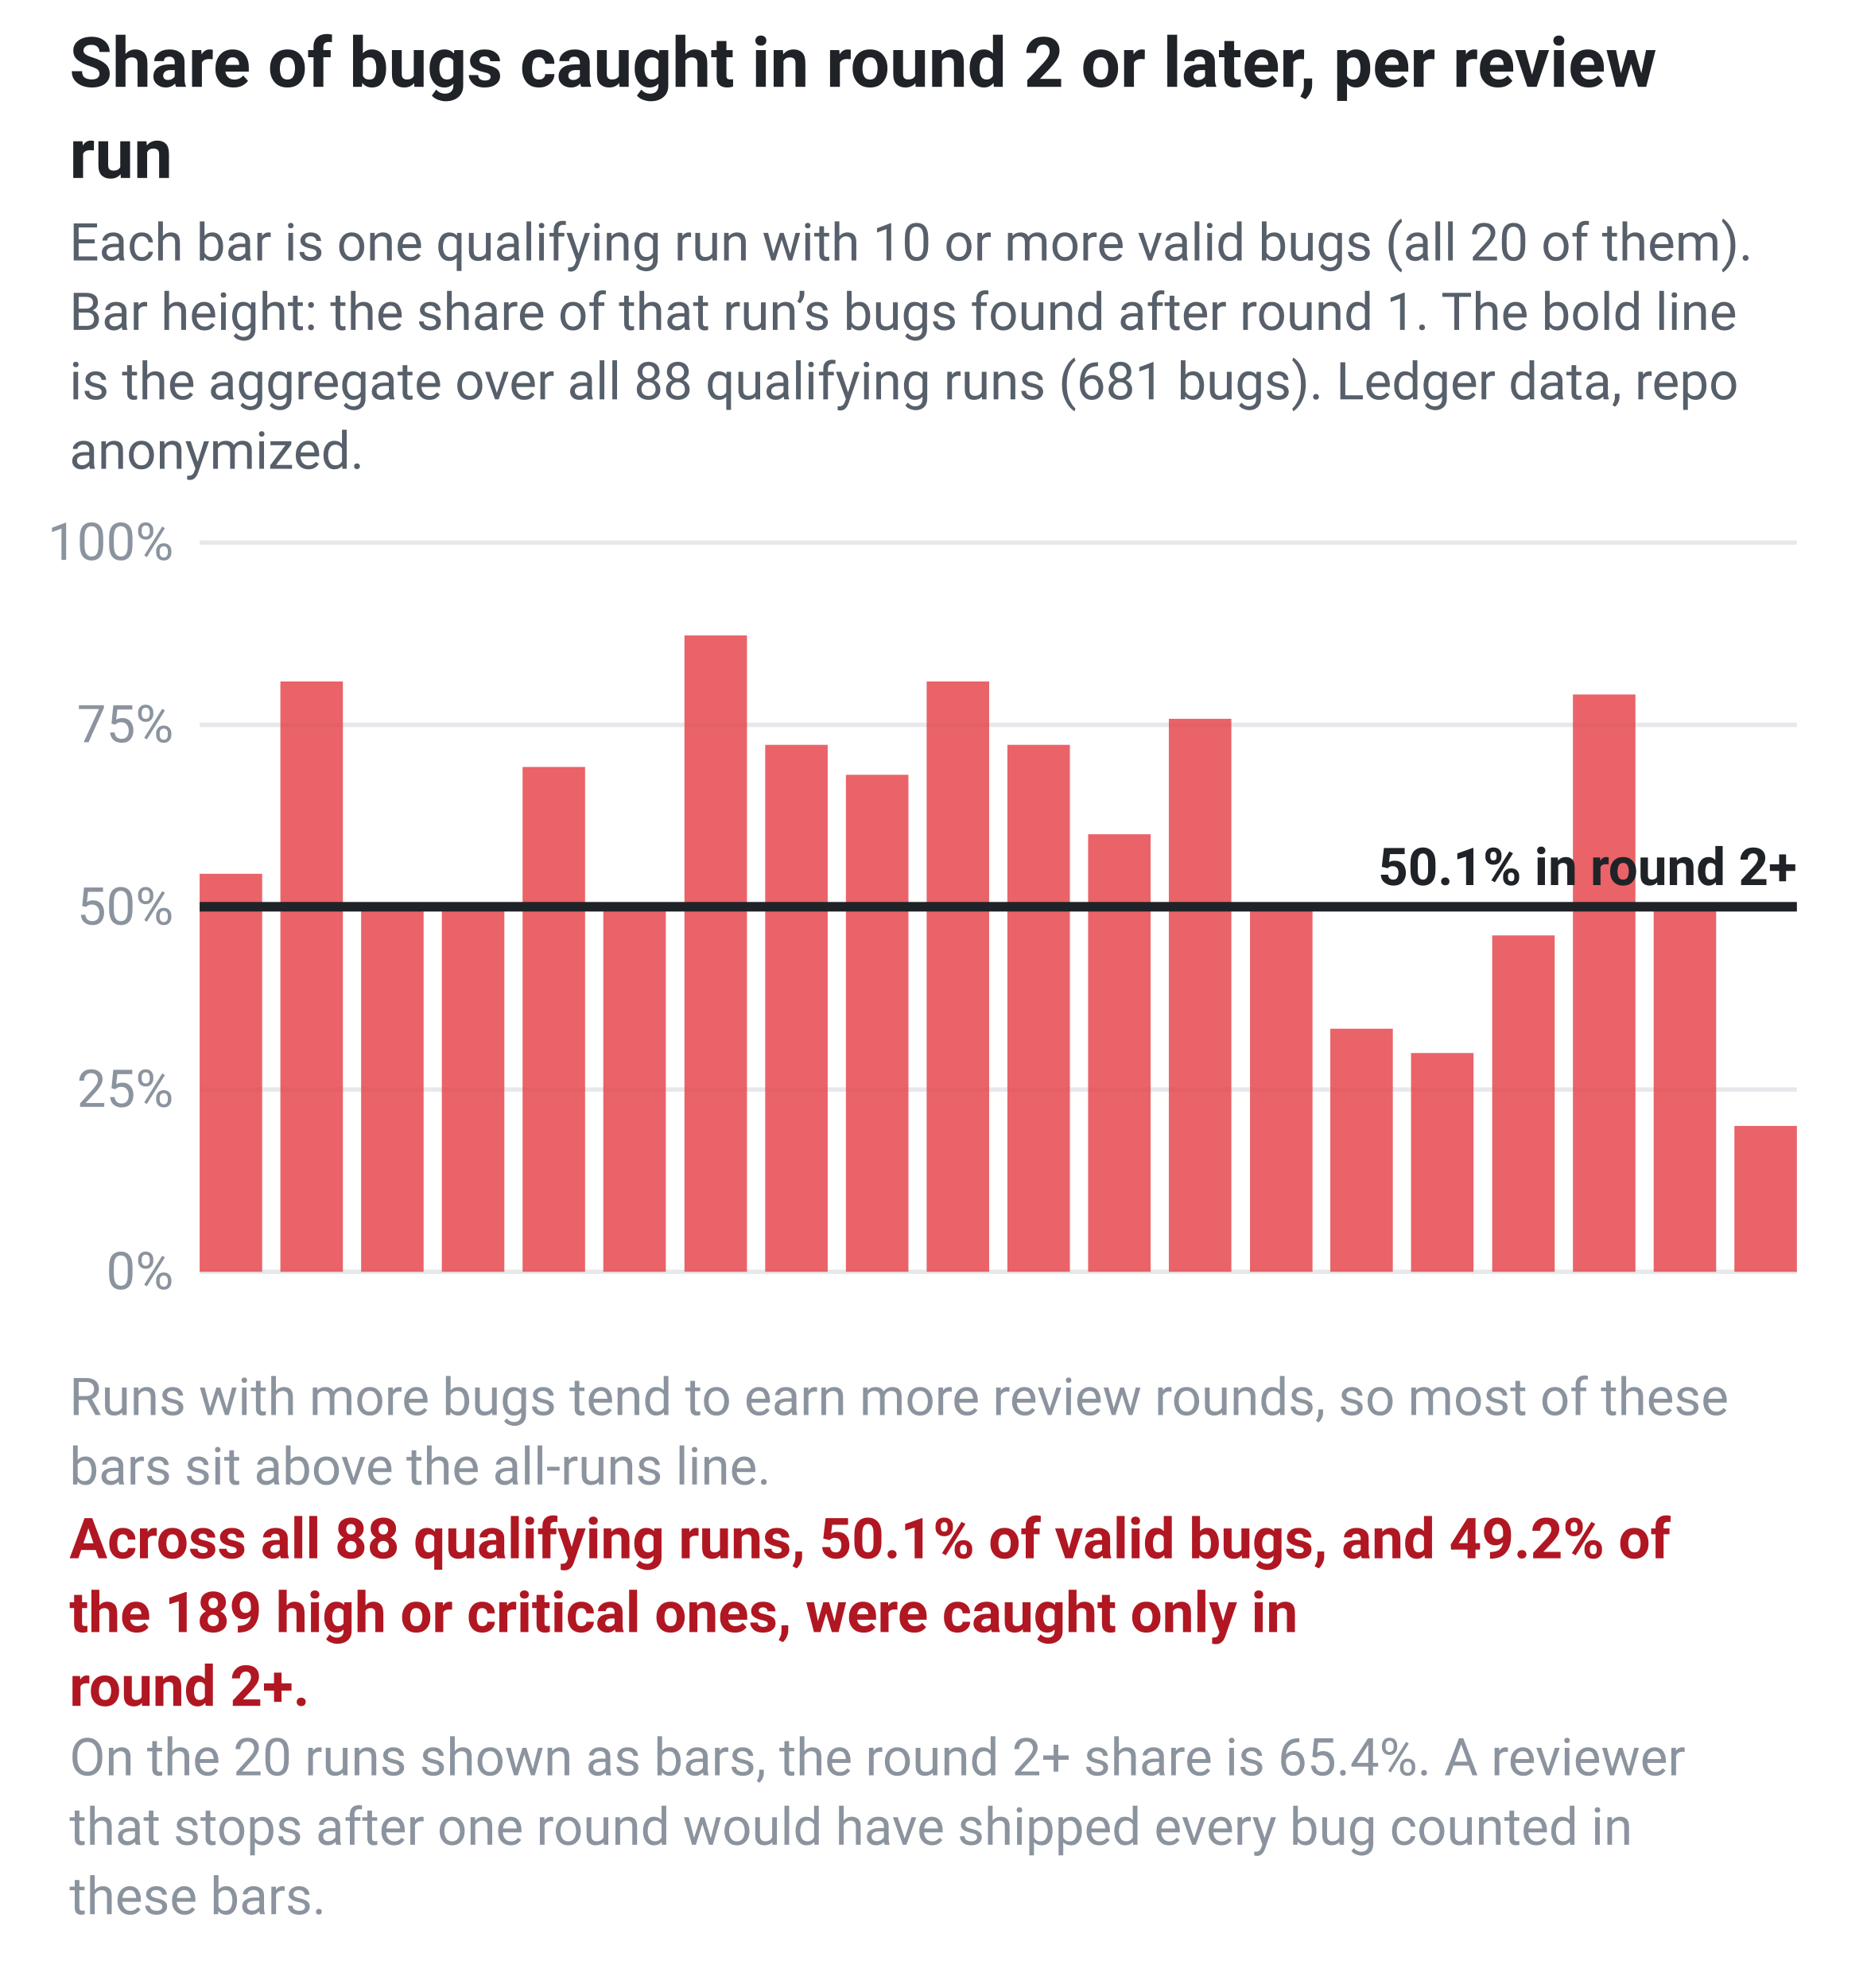
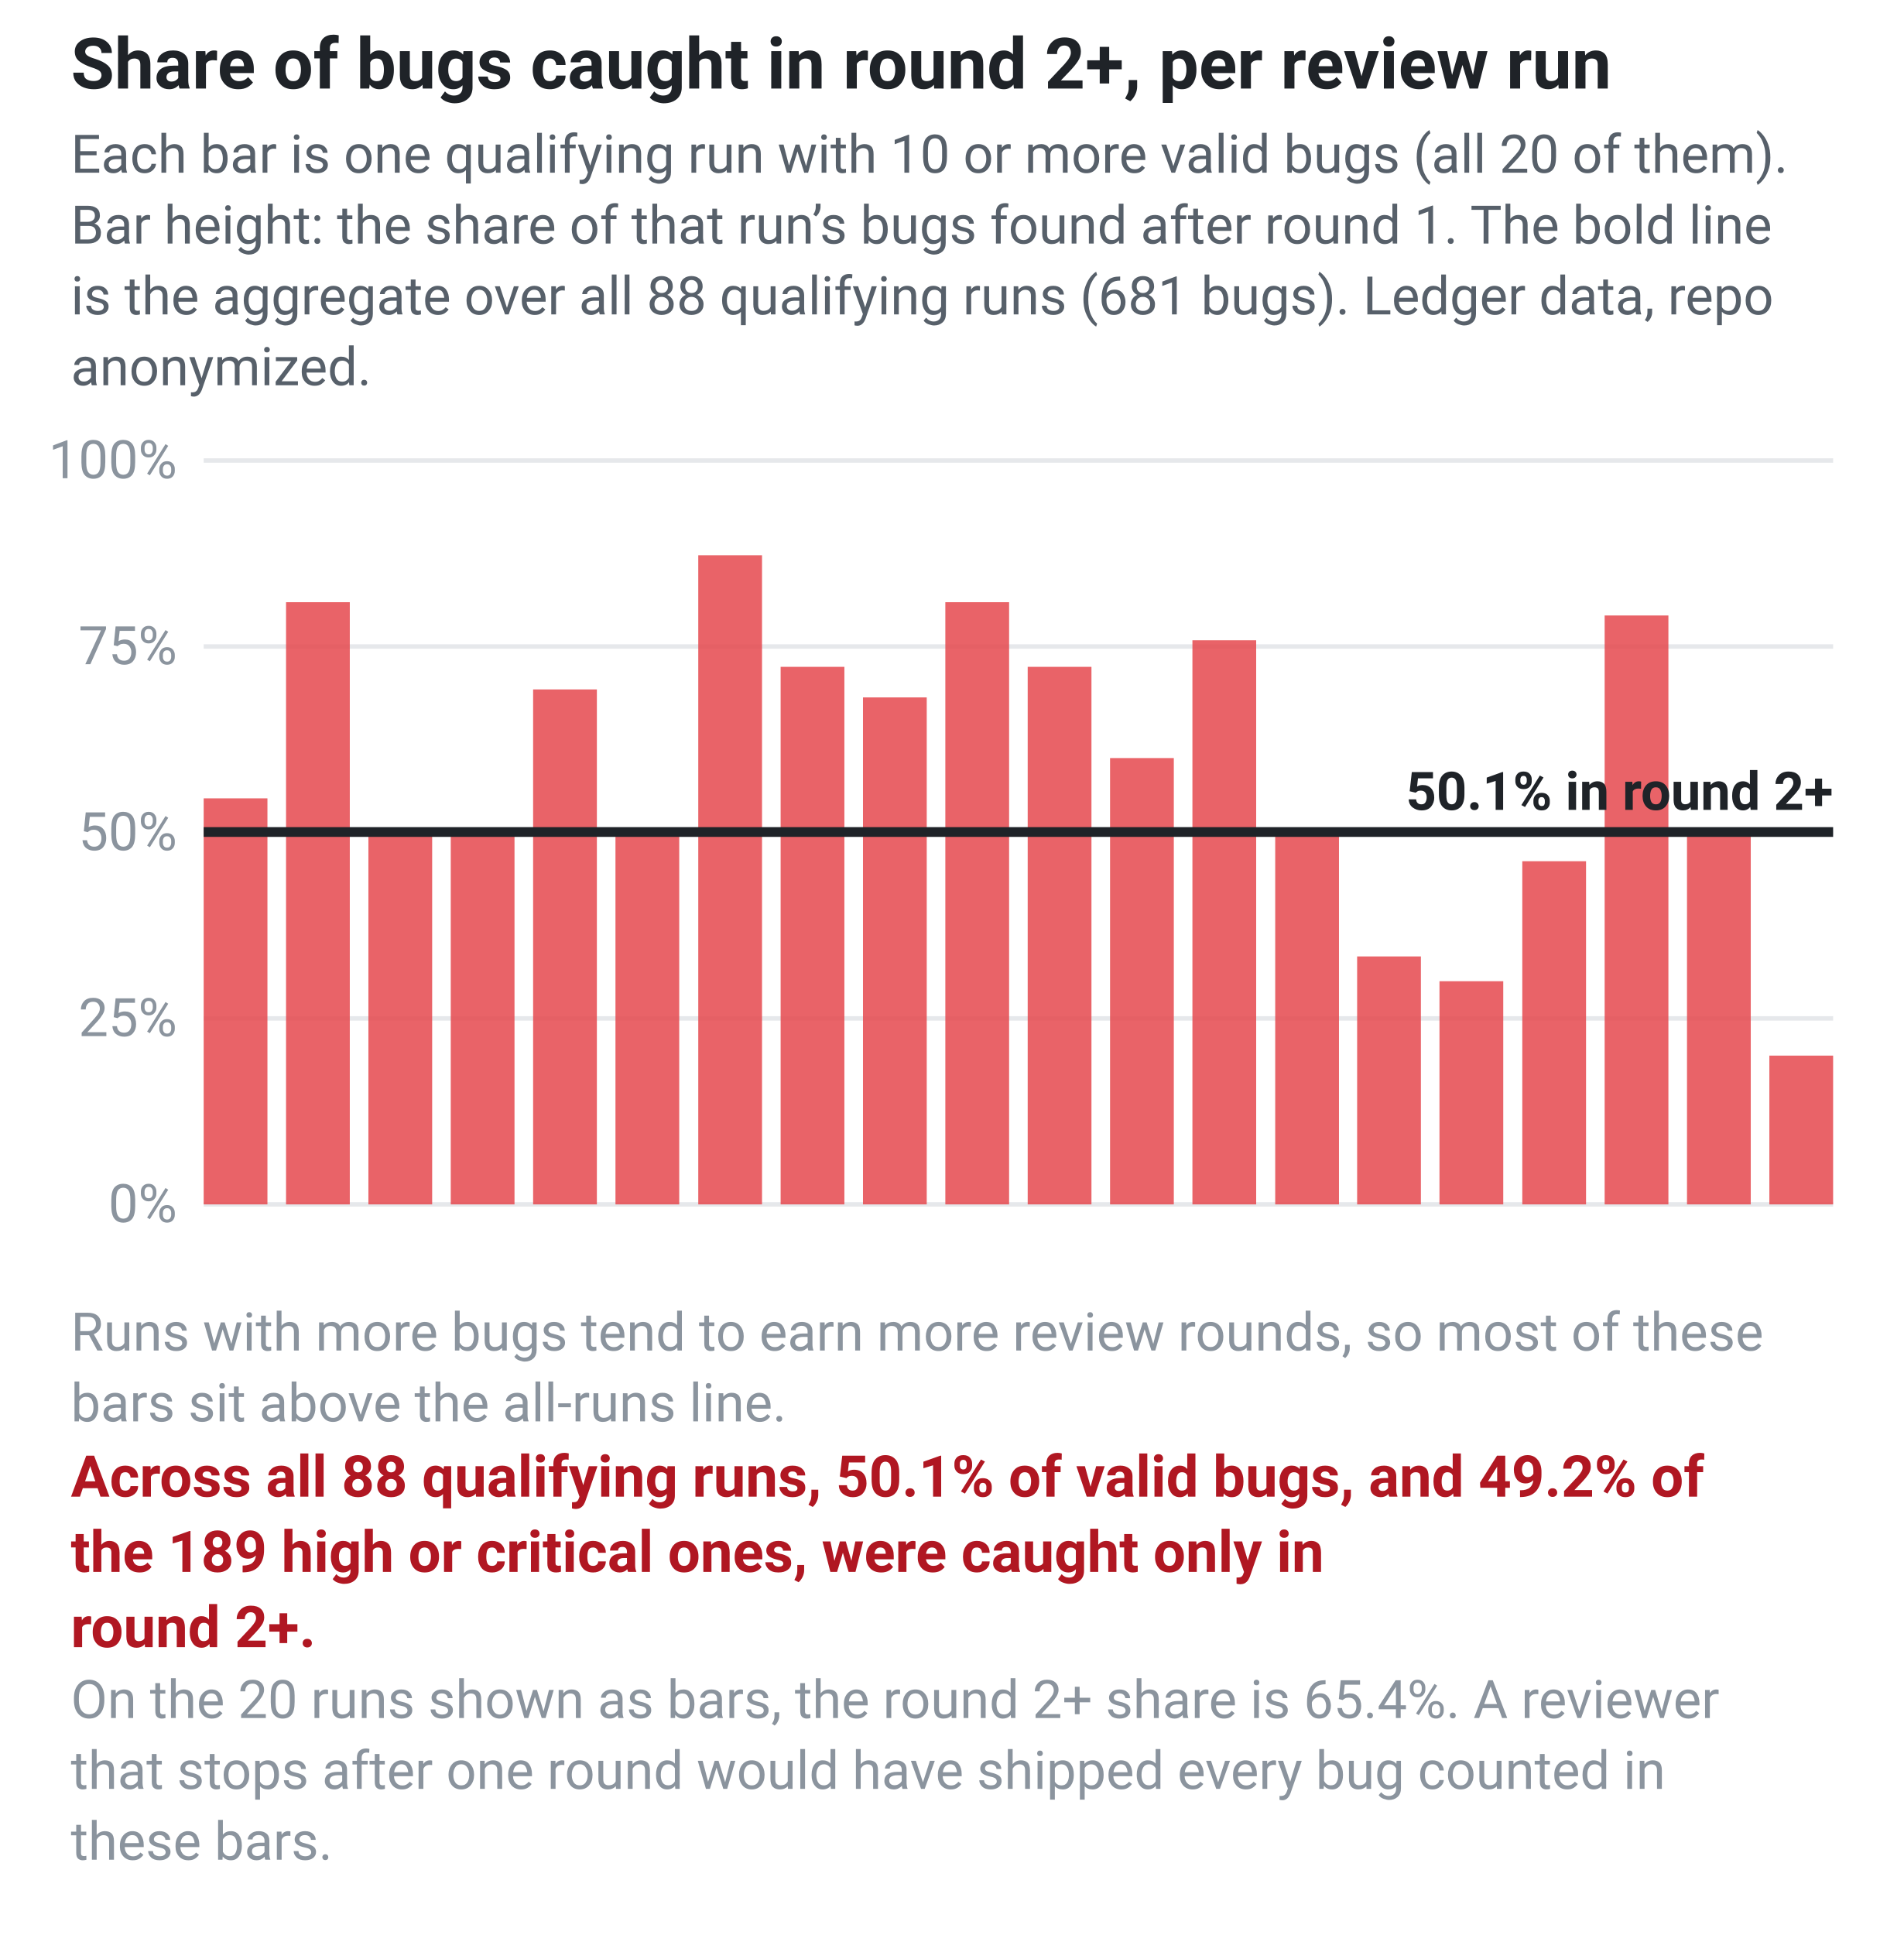
- <svg xmlns="http://www.w3.org/2000/svg" viewBox="0 0 430 458" font-family="-apple-system,Segoe UI,Roboto,Helvetica,Arial,sans-serif">
-   <text x="16.0" y="20.0" font-size="16" font-weight="700" fill="#1f2328">Share of bugs caught in round 2 or later, per review</text>
-   <text x="16.0" y="41.0" font-size="16" font-weight="700" fill="#1f2328">run</text>
-   <text x="16.0" y="60.0" font-size="12" fill="#57606a">Each bar is one qualifying run with 10 or more valid bugs (all 20 of them).</text>
-   <text x="16.0" y="76.0" font-size="12" fill="#57606a">Bar height: the share of that run’s bugs found after round 1. The bold line</text>
-   <text x="16.0" y="92.0" font-size="12" fill="#57606a">is the aggregate over all 88 qualifying runs (681 bugs). Ledger data, repo</text>
-   <text x="16.0" y="108.0" font-size="12" fill="#57606a">anonymized.</text>
-   <line x1="46" y1="293.0" x2="414" y2="293.0" stroke="#e6e8eb" stroke-width="1" />
-   <text x="40.0" y="297.0" font-size="12" text-anchor="end" fill="#8b949e">0%</text>
-   <line x1="46" y1="251.0" x2="414" y2="251.0" stroke="#e6e8eb" stroke-width="1" />
-   <text x="40.0" y="255.0" font-size="12" text-anchor="end" fill="#8b949e">25%</text>
-   <line x1="46" y1="209.0" x2="414" y2="209.0" stroke="#e6e8eb" stroke-width="1" />
-   <text x="40.0" y="213.0" font-size="12" text-anchor="end" fill="#8b949e">50%</text>
-   <line x1="46" y1="167.0" x2="414" y2="167.0" stroke="#e6e8eb" stroke-width="1" />
-   <text x="40.0" y="171.0" font-size="12" text-anchor="end" fill="#8b949e">75%</text>
-   <line x1="46" y1="125.0" x2="414" y2="125.0" stroke="#e6e8eb" stroke-width="1" />
-   <text x="40.0" y="129.0" font-size="12" text-anchor="end" fill="#8b949e">100%</text>
-   <rect x="46.0" y="201.3" width="14.4" height="91.7" fill="#E5484D" opacity="0.85" />
-   <rect x="64.6" y="157.0" width="14.4" height="136.0" fill="#E5484D" opacity="0.85" />
-   <rect x="83.2" y="209.0" width="14.4" height="84.0" fill="#E5484D" opacity="0.85" />
-   <rect x="101.8" y="209.0" width="14.4" height="84.0" fill="#E5484D" opacity="0.85" />
-   <rect x="120.4" y="176.7" width="14.4" height="116.3" fill="#E5484D" opacity="0.85" />
-   <rect x="139.0" y="209.0" width="14.4" height="84.0" fill="#E5484D" opacity="0.85" />
-   <rect x="157.7" y="146.4" width="14.4" height="146.6" fill="#E5484D" opacity="0.85" />
-   <rect x="176.3" y="171.6" width="14.4" height="121.4" fill="#E5484D" opacity="0.85" />
-   <rect x="194.9" y="178.5" width="14.4" height="114.5" fill="#E5484D" opacity="0.85" />
-   <rect x="213.5" y="157.0" width="14.4" height="136.0" fill="#E5484D" opacity="0.85" />
-   <rect x="232.1" y="171.6" width="14.4" height="121.4" fill="#E5484D" opacity="0.85" />
-   <rect x="250.7" y="192.2" width="14.4" height="100.8" fill="#E5484D" opacity="0.85" />
-   <rect x="269.3" y="165.6" width="14.4" height="127.4" fill="#E5484D" opacity="0.85" />
-   <rect x="288.0" y="209.0" width="14.4" height="84.0" fill="#E5484D" opacity="0.85" />
-   <rect x="306.5" y="237.0" width="14.4" height="56.0" fill="#E5484D" opacity="0.85" />
-   <rect x="325.1" y="242.6" width="14.4" height="50.4" fill="#E5484D" opacity="0.85" />
-   <rect x="343.8" y="215.5" width="14.4" height="77.5" fill="#E5484D" opacity="0.85" />
-   <rect x="362.4" y="160.0" width="14.4" height="133.0" fill="#E5484D" opacity="0.85" />
-   <rect x="381.0" y="209.0" width="14.4" height="84.0" fill="#E5484D" opacity="0.85" />
-   <rect x="399.6" y="259.4" width="14.4" height="33.6" fill="#E5484D" opacity="0.85" />
-   <line x1="46" y1="208.9" x2="414" y2="208.9" stroke="#1f2328" stroke-width="2.2" />
-   <text x="414.0" y="203.9" font-size="12" font-weight="700" text-anchor="end" fill="#1f2328">50.1% in round 2+</text>
-   <text x="16.0" y="326.0" font-size="12" fill="#8b949e">Runs with more bugs tend to earn more review rounds, so most of these</text>
-   <text x="16.0" y="342.0" font-size="12" fill="#8b949e">bars sit above the all-runs line.</text>
-   <text x="16.0" y="359.0" font-size="13" font-weight="700" fill="#B01722">Across all 88 qualifying runs, 50.1% of valid bugs, and 49.2% of</text>
-   <text x="16.0" y="376.0" font-size="13" font-weight="700" fill="#B01722">the 189 high or critical ones, were caught only in</text>
-   <text x="16.0" y="393.0" font-size="13" font-weight="700" fill="#B01722">round 2+.</text>
-   <text x="16.0" y="409.0" font-size="12" fill="#8b949e">On the 20 runs shown as bars, the round 2+ share is 65.4%. A reviewer</text>
-   <text x="16.0" y="425.0" font-size="12" fill="#8b949e">that stops after one round would have shipped every bug counted in</text>
-   <text x="16.0" y="441.0" font-size="12" fill="#8b949e">these bars.</text>
+ <svg xmlns="http://www.w3.org/2000/svg" viewBox="0 0 430 437" font-family="-apple-system,Segoe UI,Roboto,Helvetica,Arial,sans-serif">
+   <text x="16.0" y="20.0" font-size="16" font-weight="700" fill="#1f2328">Share of bugs caught in round 2+, per review run</text>
+   <text x="16.0" y="39.0" font-size="12" fill="#57606a">Each bar is one qualifying run with 10 or more valid bugs (all 20 of them).</text>
+   <text x="16.0" y="55.0" font-size="12" fill="#57606a">Bar height: the share of that run’s bugs found after round 1. The bold line</text>
+   <text x="16.0" y="71.0" font-size="12" fill="#57606a">is the aggregate over all 88 qualifying runs (681 bugs). Ledger data, repo</text>
+   <text x="16.0" y="87.0" font-size="12" fill="#57606a">anonymized.</text>
+   <line x1="46" y1="272.0" x2="414" y2="272.0" stroke="#e6e8eb" stroke-width="1" />
+   <text x="40.0" y="276.0" font-size="12" text-anchor="end" fill="#8b949e">0%</text>
+   <line x1="46" y1="230.0" x2="414" y2="230.0" stroke="#e6e8eb" stroke-width="1" />
+   <text x="40.0" y="234.0" font-size="12" text-anchor="end" fill="#8b949e">25%</text>
+   <line x1="46" y1="188.0" x2="414" y2="188.0" stroke="#e6e8eb" stroke-width="1" />
+   <text x="40.0" y="192.0" font-size="12" text-anchor="end" fill="#8b949e">50%</text>
+   <line x1="46" y1="146.0" x2="414" y2="146.0" stroke="#e6e8eb" stroke-width="1" />
+   <text x="40.0" y="150.0" font-size="12" text-anchor="end" fill="#8b949e">75%</text>
+   <line x1="46" y1="104.0" x2="414" y2="104.0" stroke="#e6e8eb" stroke-width="1" />
+   <text x="40.0" y="108.0" font-size="12" text-anchor="end" fill="#8b949e">100%</text>
+   <rect x="46.0" y="180.3" width="14.4" height="91.7" fill="#E5484D" opacity="0.85" />
+   <rect x="64.6" y="136.0" width="14.4" height="136.0" fill="#E5484D" opacity="0.85" />
+   <rect x="83.2" y="188.0" width="14.4" height="84.0" fill="#E5484D" opacity="0.85" />
+   <rect x="101.8" y="188.0" width="14.4" height="84.0" fill="#E5484D" opacity="0.85" />
+   <rect x="120.4" y="155.7" width="14.4" height="116.3" fill="#E5484D" opacity="0.85" />
+   <rect x="139.0" y="188.0" width="14.4" height="84.0" fill="#E5484D" opacity="0.85" />
+   <rect x="157.7" y="125.4" width="14.4" height="146.6" fill="#E5484D" opacity="0.85" />
+   <rect x="176.3" y="150.6" width="14.4" height="121.4" fill="#E5484D" opacity="0.85" />
+   <rect x="194.9" y="157.5" width="14.4" height="114.5" fill="#E5484D" opacity="0.85" />
+   <rect x="213.5" y="136.0" width="14.4" height="136.0" fill="#E5484D" opacity="0.85" />
+   <rect x="232.1" y="150.6" width="14.4" height="121.4" fill="#E5484D" opacity="0.85" />
+   <rect x="250.7" y="171.2" width="14.4" height="100.8" fill="#E5484D" opacity="0.85" />
+   <rect x="269.3" y="144.6" width="14.4" height="127.4" fill="#E5484D" opacity="0.85" />
+   <rect x="288.0" y="188.0" width="14.4" height="84.0" fill="#E5484D" opacity="0.85" />
+   <rect x="306.5" y="216.0" width="14.4" height="56.0" fill="#E5484D" opacity="0.85" />
+   <rect x="325.1" y="221.6" width="14.4" height="50.4" fill="#E5484D" opacity="0.85" />
+   <rect x="343.8" y="194.5" width="14.4" height="77.5" fill="#E5484D" opacity="0.85" />
+   <rect x="362.4" y="139.0" width="14.4" height="133.0" fill="#E5484D" opacity="0.85" />
+   <rect x="381.0" y="188.0" width="14.4" height="84.0" fill="#E5484D" opacity="0.85" />
+   <rect x="399.6" y="238.4" width="14.4" height="33.6" fill="#E5484D" opacity="0.85" />
+   <line x1="46" y1="187.9" x2="414" y2="187.9" stroke="#1f2328" stroke-width="2.2" />
+   <text x="414.0" y="182.9" font-size="12" font-weight="700" text-anchor="end" fill="#1f2328">50.1% in round 2+</text>
+   <text x="16.0" y="305.0" font-size="12" fill="#8b949e">Runs with more bugs tend to earn more review rounds, so most of these</text>
+   <text x="16.0" y="321.0" font-size="12" fill="#8b949e">bars sit above the all-runs line.</text>
+   <text x="16.0" y="338.0" font-size="13" font-weight="700" fill="#B01722">Across all 88 qualifying runs, 50.1% of valid bugs, and 49.2% of</text>
+   <text x="16.0" y="355.0" font-size="13" font-weight="700" fill="#B01722">the 189 high or critical ones, were caught only in</text>
+   <text x="16.0" y="372.0" font-size="13" font-weight="700" fill="#B01722">round 2+.</text>
+   <text x="16.0" y="388.0" font-size="12" fill="#8b949e">On the 20 runs shown as bars, the round 2+ share is 65.4%. A reviewer</text>
+   <text x="16.0" y="404.0" font-size="12" fill="#8b949e">that stops after one round would have shipped every bug counted in</text>
+   <text x="16.0" y="420.0" font-size="12" fill="#8b949e">these bars.</text>
</svg>
